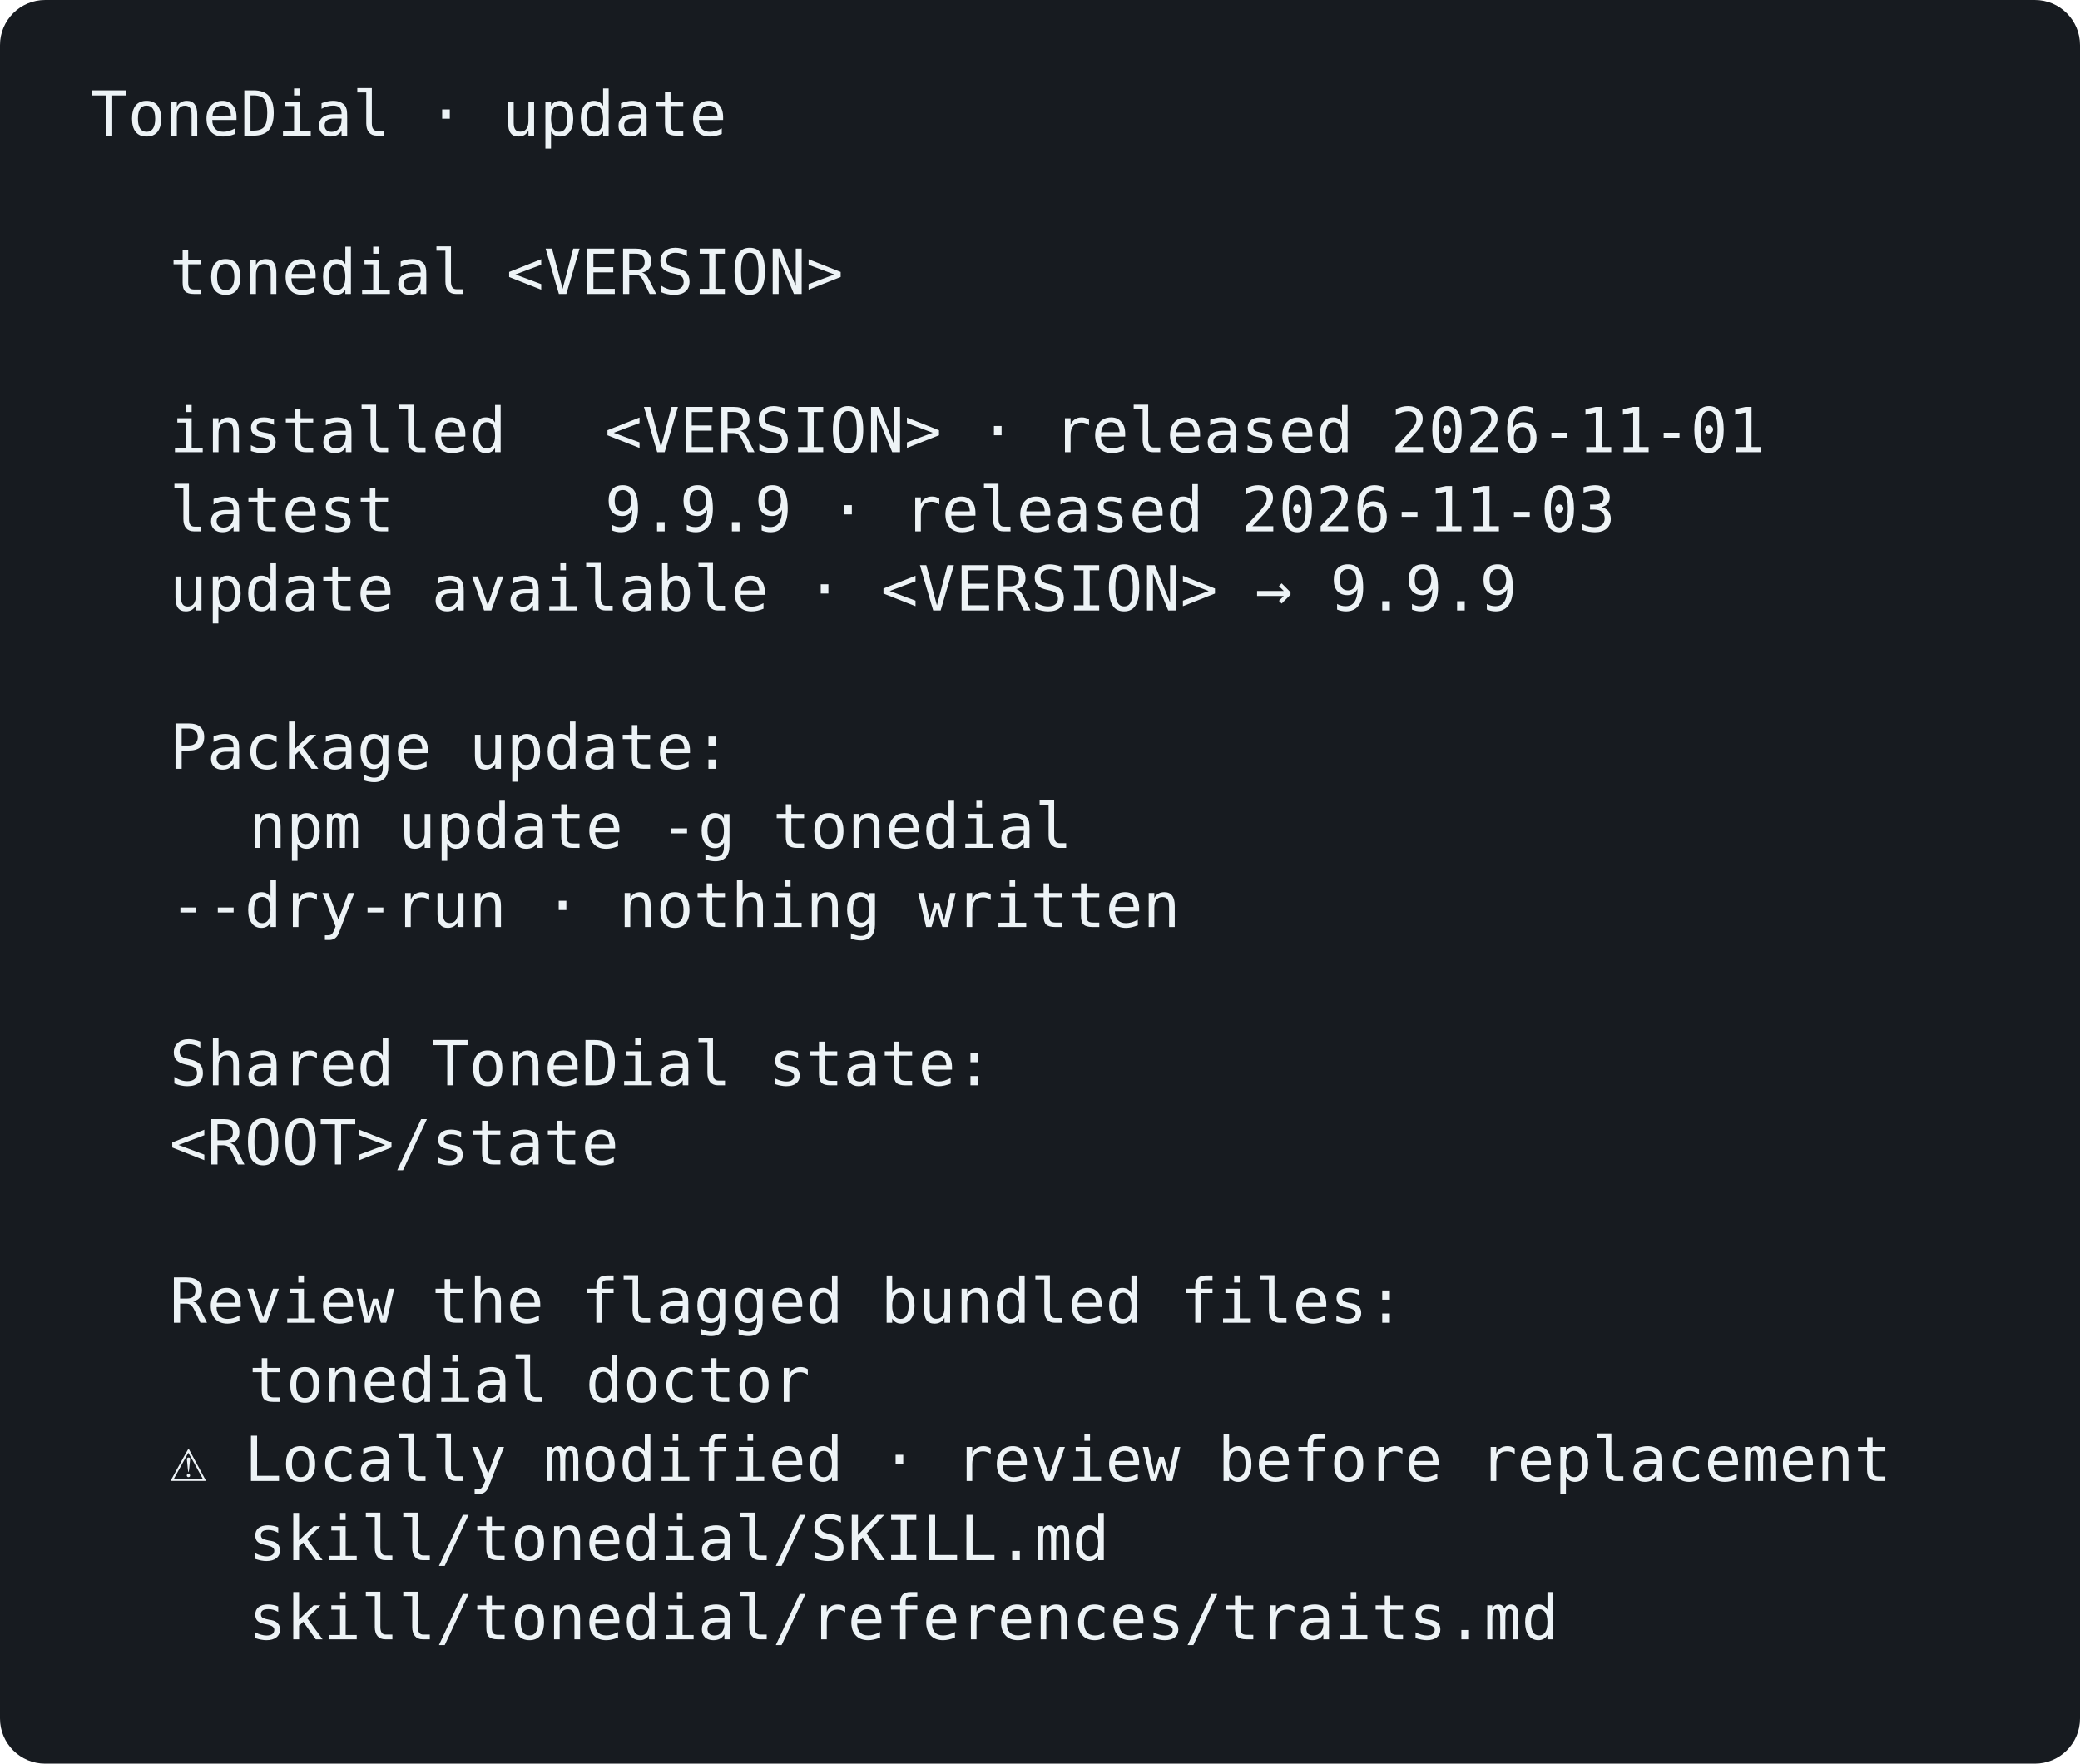
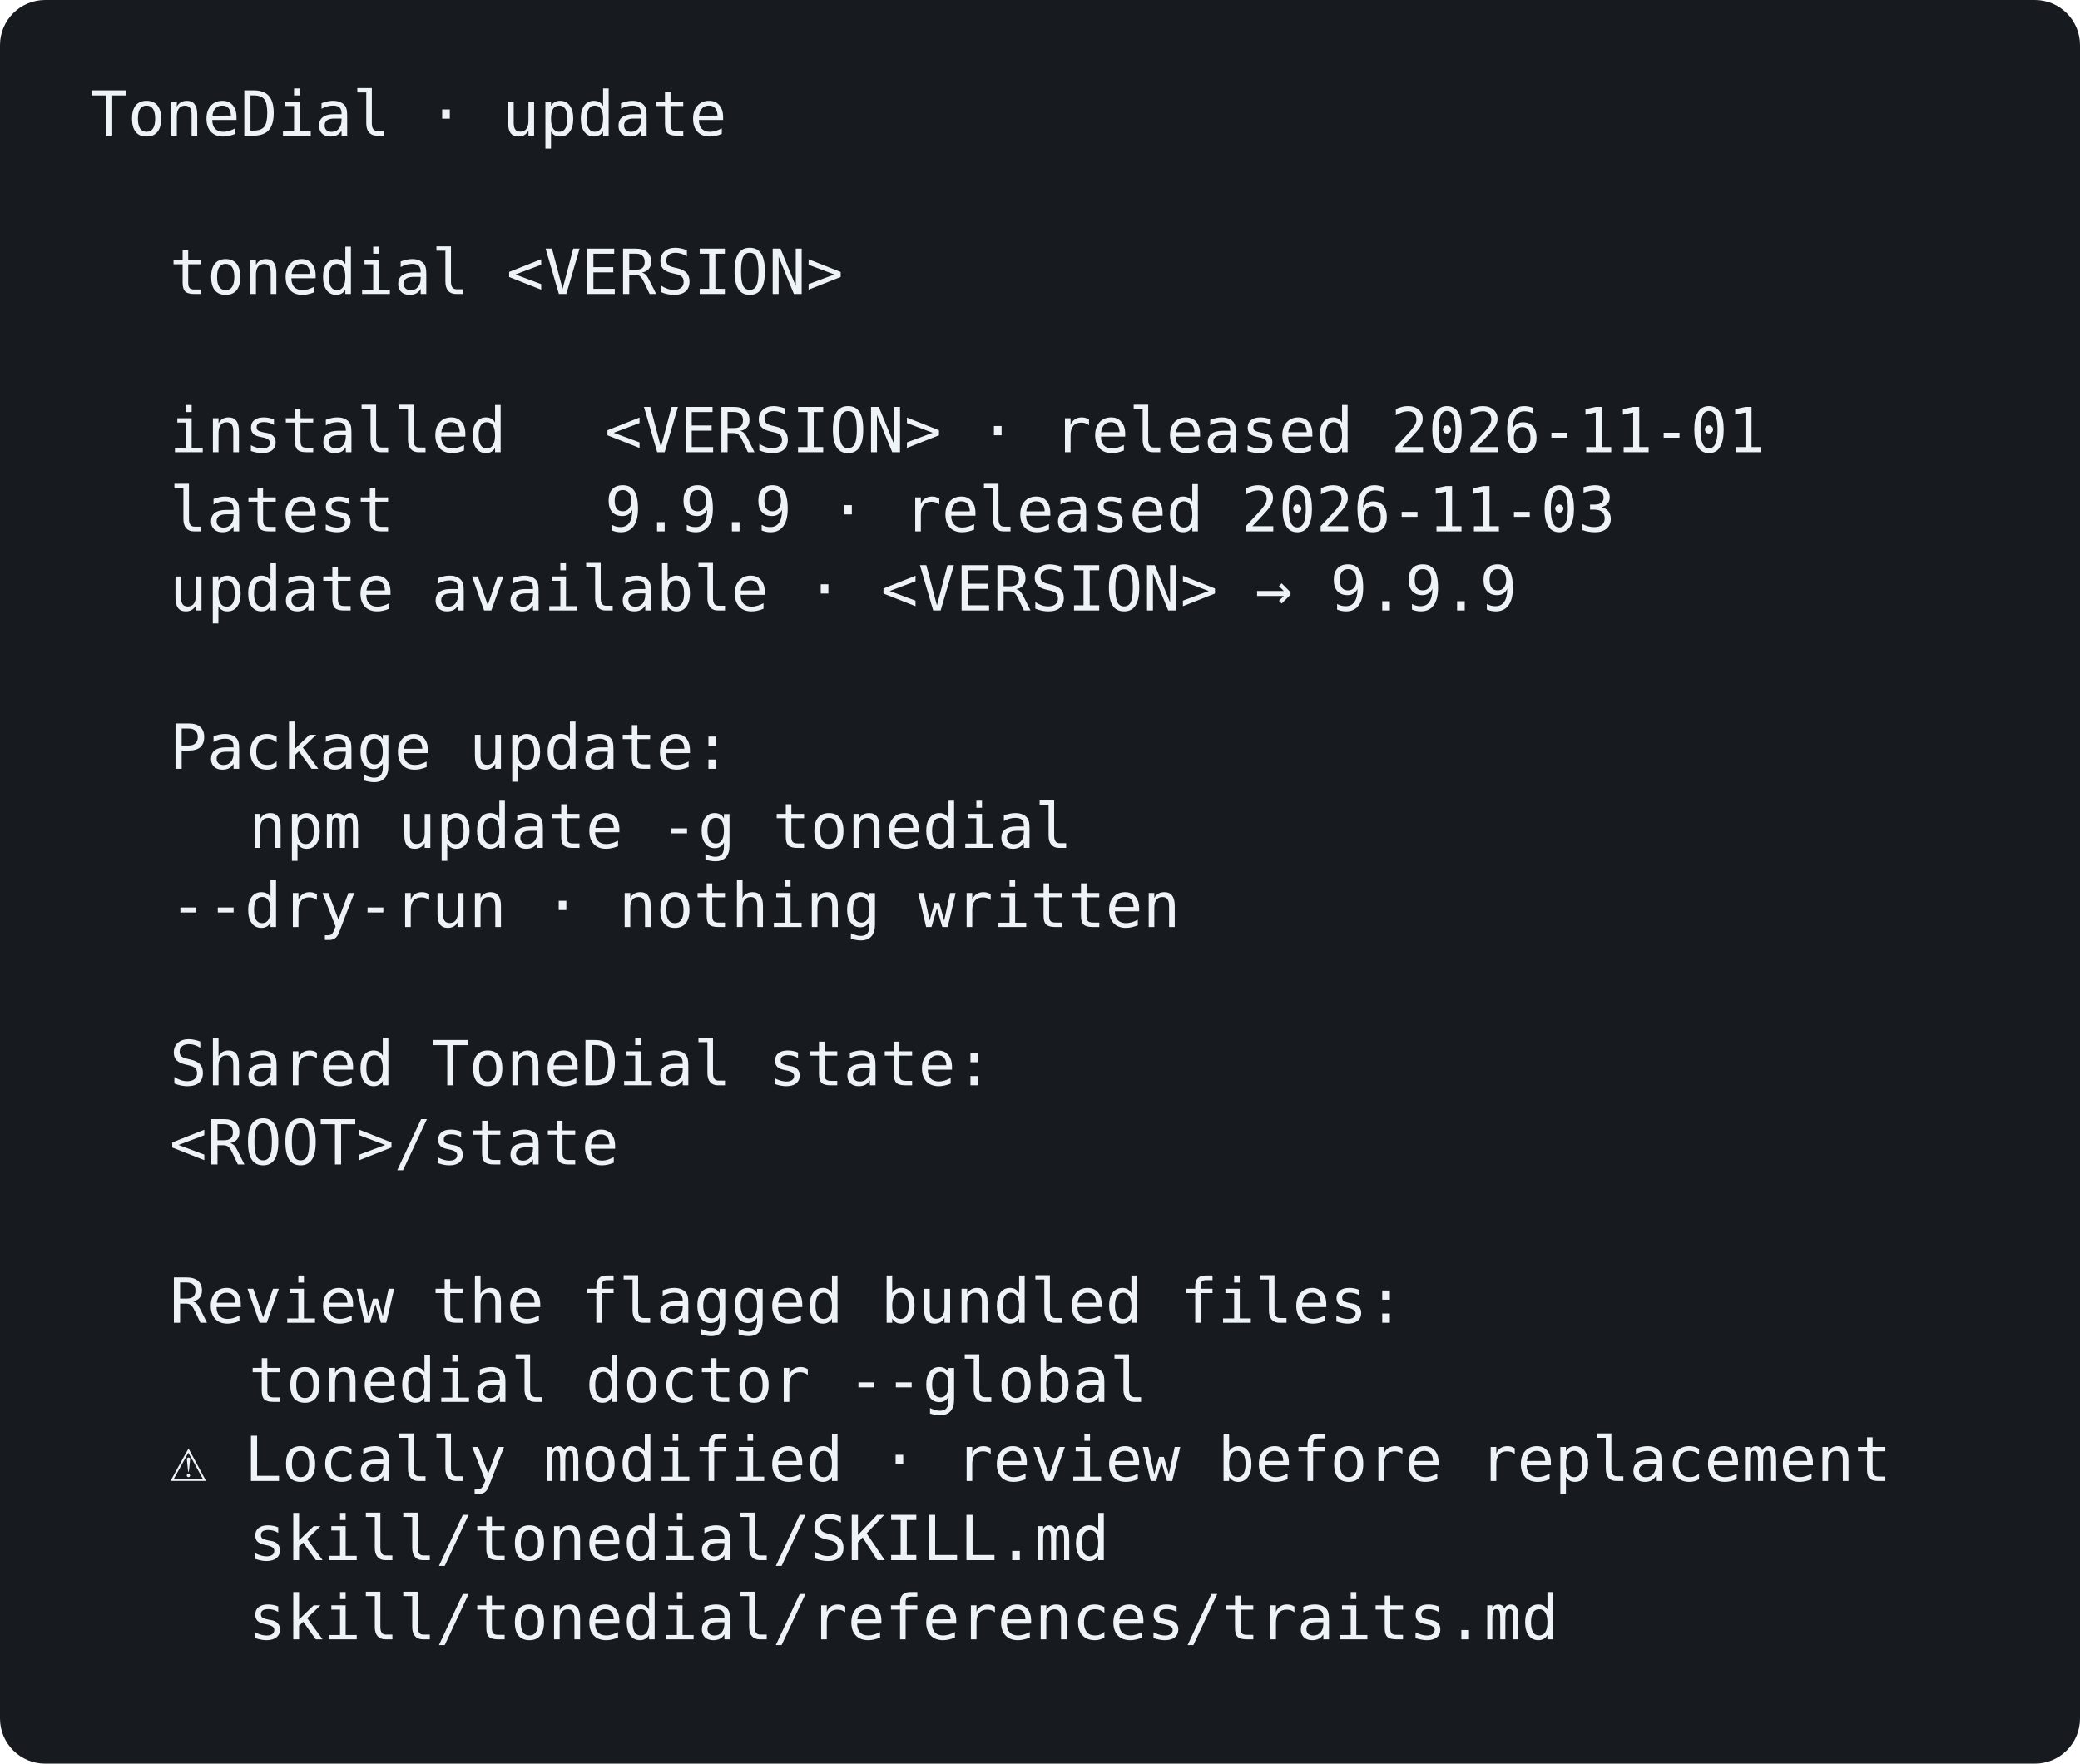
<svg xmlns="http://www.w3.org/2000/svg" width="736" height="624" viewBox="0 0 736 624" role="img" aria-labelledby="title description">
  <rect width="100%" height="100%" rx="16" fill="#171b20" />
  <g font-family="ui-monospace, SFMono-Regular, Menlo, Consolas, monospace, system-ui" font-size="22">
    <text x="32" y="48" fill="#edf3f6" font-weight="400" opacity="1">ToneDial · update</text>
    <text x="60" y="104" fill="#edf3f6" font-weight="400" opacity="1">tonedial &lt;VERSION&gt;</text>
    <text x="60" y="160" fill="#edf3f6" font-weight="400" opacity="1">installed</text>
    <text x="214" y="160" fill="#edf3f6" font-weight="400" opacity="1">&lt;VERSION&gt; · released 2026-11-01</text>
    <text x="60" y="188" fill="#edf3f6" font-weight="400" opacity="1">latest</text>
    <text x="214" y="188" fill="#edf3f6" font-weight="400" opacity="1">9.9.9 · released 2026-11-03</text>
    <text x="60" y="216" fill="#edf3f6" font-weight="400" opacity="1">update available · &lt;VERSION&gt; → 9.9.9</text>
    <text x="60" y="272" fill="#edf3f6" font-weight="400" opacity="1">Package update:</text>
    <text x="88" y="300" fill="#edf3f6" font-weight="400" opacity="1">npm update -g tonedial</text>
    <text x="60" y="328" fill="#edf3f6" font-weight="400" opacity="1">--dry-run · nothing written</text>
    <text x="60" y="384" fill="#edf3f6" font-weight="400" opacity="1">Shared ToneDial state:</text>
    <text x="60" y="412" fill="#edf3f6" font-weight="400" opacity="1">&lt;ROOT&gt;/state</text>
    <text x="60" y="468" fill="#edf3f6" font-weight="400" opacity="1">Review the flagged bundled files:</text>
-     <text x="88" y="496" fill="#edf3f6" font-weight="400" opacity="1">tonedial doctor</text>
+     <text x="88" y="496" fill="#edf3f6" font-weight="400" opacity="1">tonedial doctor --global</text>
    <text x="60" y="524" fill="#edf3f6" font-weight="400" opacity="1">⚠ Locally modified · review before replacement</text>
    <text x="88" y="552" fill="#edf3f6" font-weight="400" opacity="1">skill/tonedial/SKILL.md</text>
    <text x="88" y="580" fill="#edf3f6" font-weight="400" opacity="1">skill/tonedial/references/traits.md</text>
  </g>
</svg>
